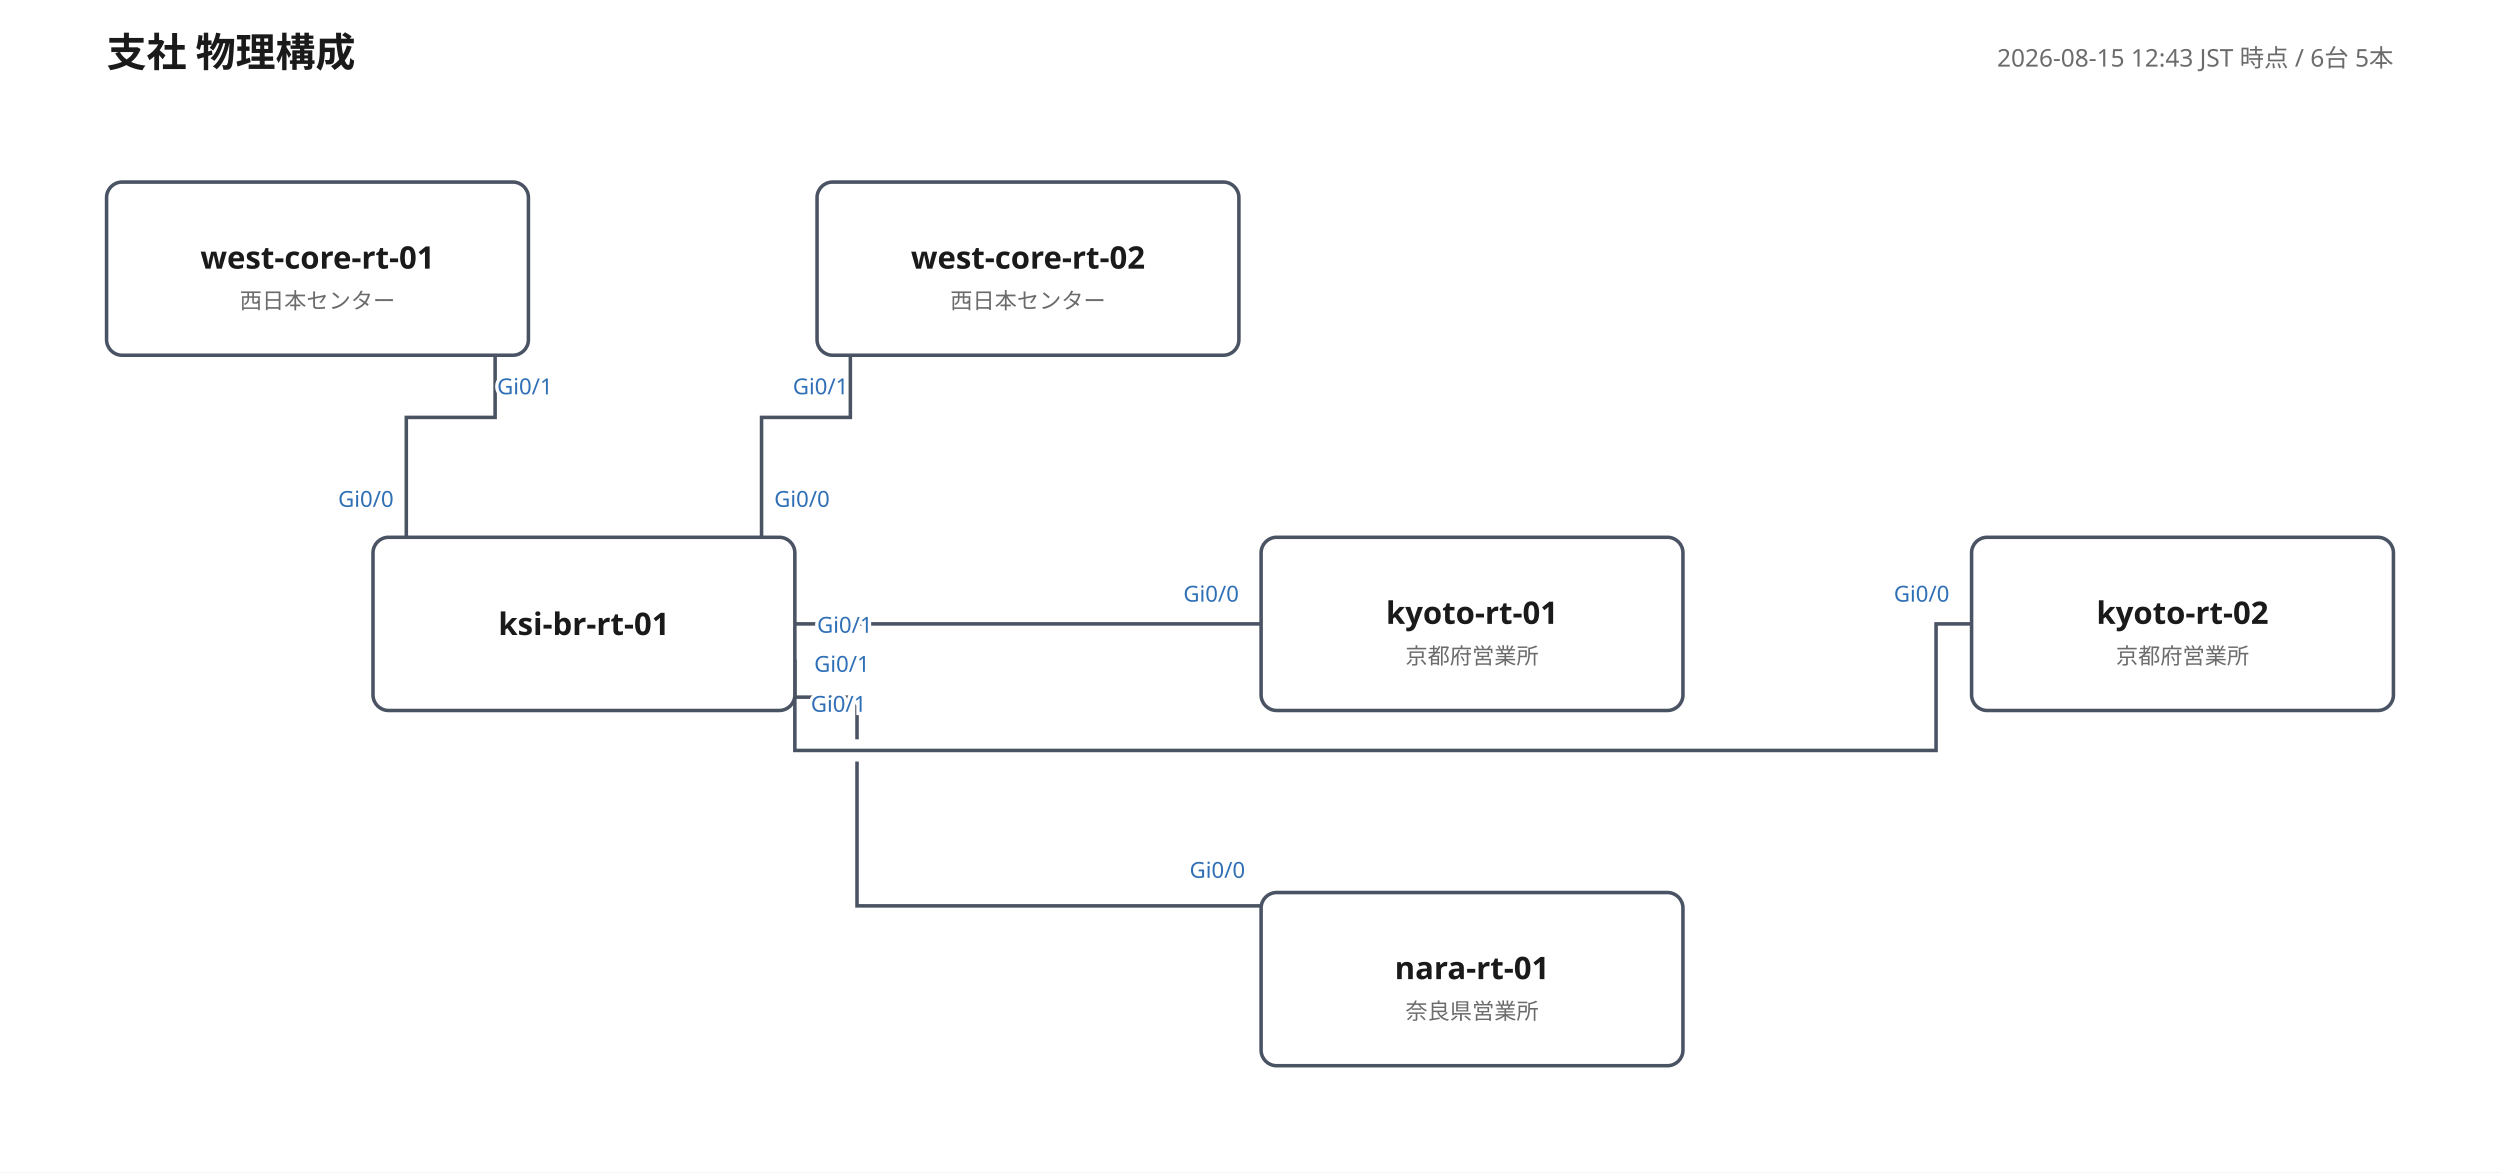
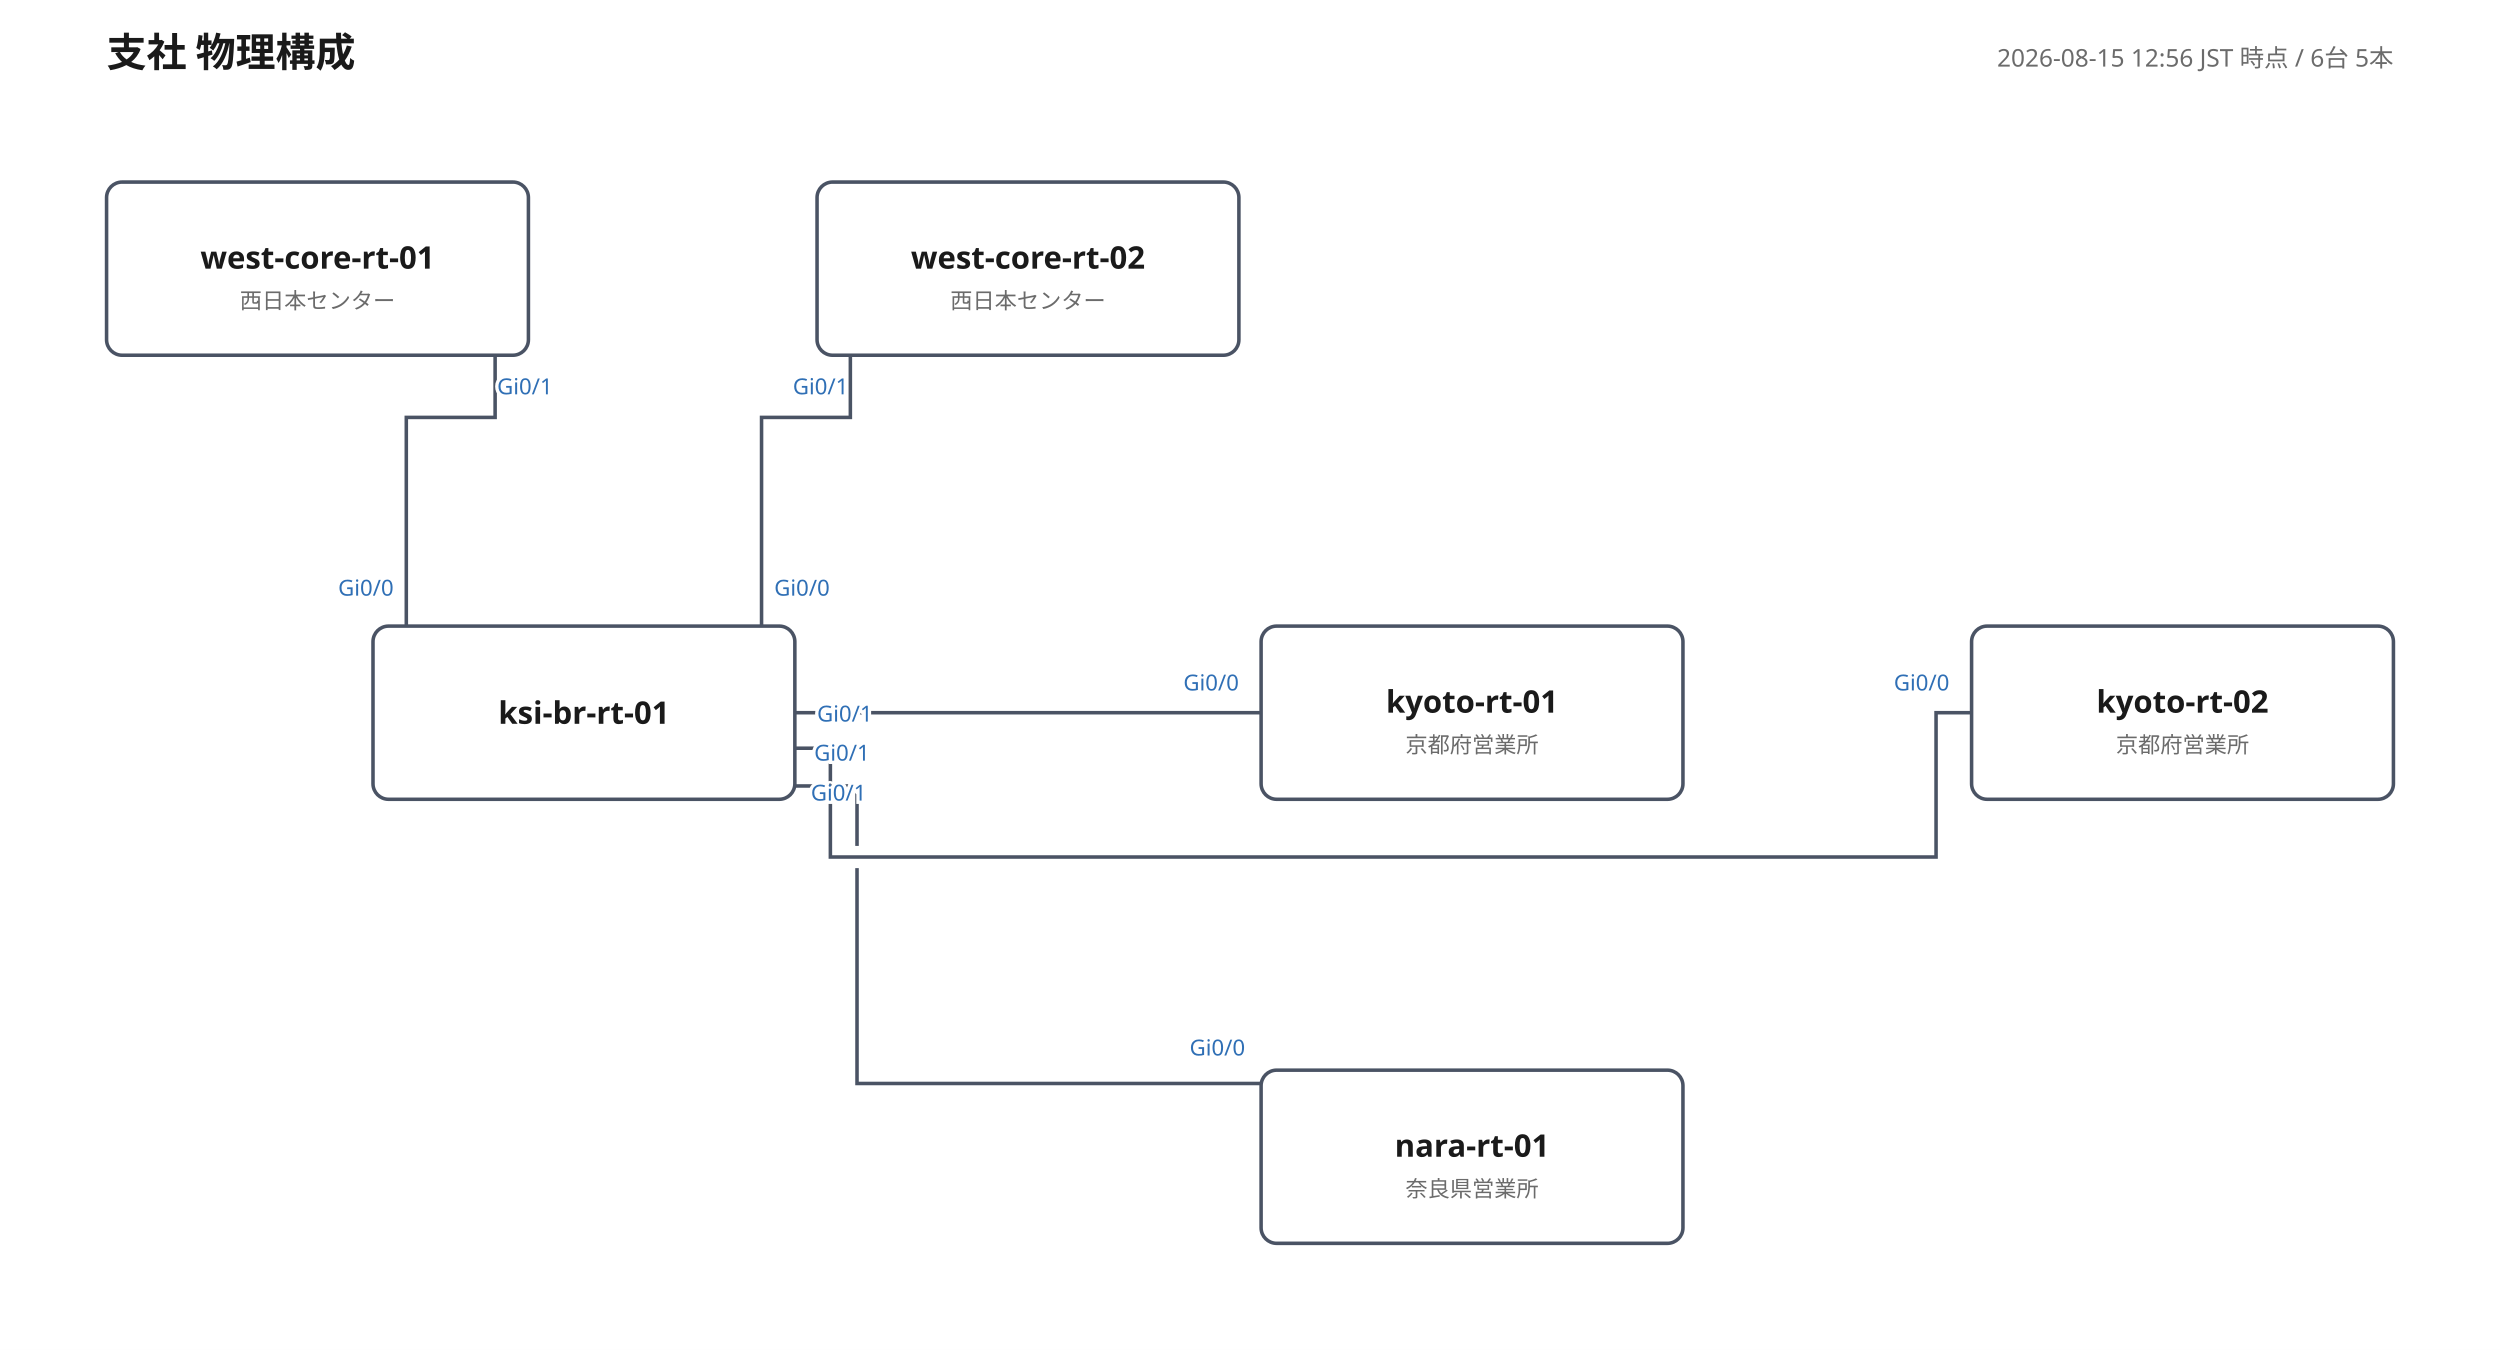
- <svg xmlns="http://www.w3.org/2000/svg" width="1126" height="528" viewBox="0 0 1126 528" font-family="'Yu Gothic', 'Hiragino Kaku Gothic ProN', Meiryo, 'Noto Sans JP', sans-serif">
+ <svg xmlns="http://www.w3.org/2000/svg" width="1126" height="608" viewBox="0 0 1126 608" font-family="'Yu Gothic', 'Hiragino Kaku Gothic ProN', Meiryo, 'Noto Sans JP', sans-serif">
  <rect width="100%" height="100%" fill="#ffffff" />
  <text x="48" y="30" font-size="18" font-weight="700" fill="#1a1a1a">支社 物理構成</text>
-   <text x="1078" y="30" font-size="11" fill="#6b6b6b" text-anchor="end">2026-08-15 12:43 JST 時点 / 6台 5本</text>
-   <polyline points="183,242 183,188 223,188 223,160" fill="none" stroke="#4a5364" stroke-width="1.6" />
-   <text class="port-label" x="177.3" y="228.3" font-size="10" fill="#2f6fb5" text-anchor="end" paint-order="stroke" stroke="#ffffff" stroke-width="3">Gi0/0</text>
+   <text x="1078" y="30" font-size="11" fill="#6b6b6b" text-anchor="end">2026-08-15 12:56 JST 時点 / 6台 5本</text>
+   <polyline points="183,282 183,188 223,188 223,160" fill="none" stroke="#4a5364" stroke-width="1.6" />
+   <text class="port-label" x="177.3" y="268.3" font-size="10" fill="#2f6fb5" text-anchor="end" paint-order="stroke" stroke="#ffffff" stroke-width="3">Gi0/0</text>
  <text class="port-label" x="223.9" y="177.6" font-size="10" fill="#2f6fb5" text-anchor="start" paint-order="stroke" stroke="#ffffff" stroke-width="3">Gi0/1</text>
-   <polyline points="343,242 343,188 383,188 383,160" fill="none" stroke="#4a5364" stroke-width="1.6" />
-   <text class="port-label" x="348.7" y="228.3" font-size="10" fill="#2f6fb5" text-anchor="start" paint-order="stroke" stroke="#ffffff" stroke-width="3">Gi0/0</text>
+   <polyline points="343,282 343,188 383,188 383,160" fill="none" stroke="#4a5364" stroke-width="1.6" />
+   <text class="port-label" x="348.7" y="268.3" font-size="10" fill="#2f6fb5" text-anchor="start" paint-order="stroke" stroke="#ffffff" stroke-width="3">Gi0/0</text>
  <text class="port-label" x="382.1" y="177.6" font-size="10" fill="#2f6fb5" text-anchor="end" paint-order="stroke" stroke="#ffffff" stroke-width="3">Gi0/1</text>
-   <polyline points="568,281 358,281" fill="none" stroke="#4a5364" stroke-width="1.6" />
-   <text class="port-label" x="558.0" y="271.0" font-size="10" fill="#2f6fb5" text-anchor="end" paint-order="stroke" stroke="#ffffff" stroke-width="3">Gi0/0</text>
-   <text class="port-label" x="368.0" y="285.0" font-size="10" fill="#2f6fb5" text-anchor="start" paint-order="stroke" stroke="#ffffff" stroke-width="3">Gi0/1</text>
-   <polyline points="888,281 872,281 872,338 663,338 358,338 358,297" fill="none" stroke="#4a5364" stroke-width="1.6" />
-   <text class="port-label" x="878.0" y="271.0" font-size="10" fill="#2f6fb5" text-anchor="end" paint-order="stroke" stroke="#ffffff" stroke-width="3">Gi0/0</text>
-   <text class="port-label" x="366.7" y="302.6" font-size="10" fill="#2f6fb5" text-anchor="start" paint-order="stroke" stroke="#ffffff" stroke-width="3">Gi0/1</text>
-   <polyline points="568,408 386,408 386,343" fill="none" stroke="#4a5364" stroke-width="1.6" />
-   <polyline points="386,333 386,314 358,314" fill="none" stroke="#4a5364" stroke-width="1.6" />
-   <text class="port-label" x="560.8" y="395.4" font-size="10" fill="#2f6fb5" text-anchor="end" paint-order="stroke" stroke="#ffffff" stroke-width="3">Gi0/0</text>
-   <text class="port-label" x="365.2" y="320.6" font-size="10" fill="#2f6fb5" text-anchor="start" paint-order="stroke" stroke="#ffffff" stroke-width="3">Gi0/1</text>
+   <polyline points="568,321 358,321" fill="none" stroke="#4a5364" stroke-width="1.6" />
+   <text class="port-label" x="558.0" y="311.0" font-size="10" fill="#2f6fb5" text-anchor="end" paint-order="stroke" stroke="#ffffff" stroke-width="3">Gi0/0</text>
+   <text class="port-label" x="368.0" y="325.0" font-size="10" fill="#2f6fb5" text-anchor="start" paint-order="stroke" stroke="#ffffff" stroke-width="3">Gi0/1</text>
+   <polyline points="888,321 872,321 872,386 374,386 374,337 358,337" fill="none" stroke="#4a5364" stroke-width="1.6" />
+   <text class="port-label" x="878.0" y="311.0" font-size="10" fill="#2f6fb5" text-anchor="end" paint-order="stroke" stroke="#ffffff" stroke-width="3">Gi0/0</text>
+   <text class="port-label" x="366.7" y="342.6" font-size="10" fill="#2f6fb5" text-anchor="start" paint-order="stroke" stroke="#ffffff" stroke-width="3">Gi0/1</text>
+   <polyline points="568,488 386,488 386,391" fill="none" stroke="#4a5364" stroke-width="1.6" />
+   <polyline points="386,381 386,354 379,354" fill="none" stroke="#4a5364" stroke-width="1.6" />
+   <polyline points="369,354 358,354" fill="none" stroke="#4a5364" stroke-width="1.6" />
+   <text class="port-label" x="560.8" y="475.4" font-size="10" fill="#2f6fb5" text-anchor="end" paint-order="stroke" stroke="#ffffff" stroke-width="3">Gi0/0</text>
+   <text class="port-label" x="365.2" y="360.6" font-size="10" fill="#2f6fb5" text-anchor="start" paint-order="stroke" stroke="#ffffff" stroke-width="3">Gi0/1</text>
  <g>
    <rect x="48" y="82" width="190" height="78" rx="7" fill="#ffffff" stroke="#4a5364" stroke-width="1.6" />
    <text x="143" y="121" font-size="14" font-weight="700" fill="#1a1a1a" text-anchor="middle">west-core-rt-01</text>
    <text x="143" y="139" font-size="10" fill="#6b6b6b" text-anchor="middle">西日本センター</text>
  </g>
  <g>
    <rect x="368" y="82" width="190" height="78" rx="7" fill="#ffffff" stroke="#4a5364" stroke-width="1.6" />
    <text x="463" y="121" font-size="14" font-weight="700" fill="#1a1a1a" text-anchor="middle">west-core-rt-02</text>
    <text x="463" y="139" font-size="10" fill="#6b6b6b" text-anchor="middle">西日本センター</text>
  </g>
  <g>
-     <rect x="168" y="242" width="190" height="78" rx="7" fill="#ffffff" stroke="#4a5364" stroke-width="1.6" />
-     <text x="263" y="286" font-size="14" font-weight="700" fill="#1a1a1a" text-anchor="middle">ksi-br-rt-01</text>
+     <rect x="168" y="282" width="190" height="78" rx="7" fill="#ffffff" stroke="#4a5364" stroke-width="1.6" />
+     <text x="263" y="326" font-size="14" font-weight="700" fill="#1a1a1a" text-anchor="middle">ksi-br-rt-01</text>
  </g>
  <g>
-     <rect x="568" y="242" width="190" height="78" rx="7" fill="#ffffff" stroke="#4a5364" stroke-width="1.6" />
-     <text x="663" y="281" font-size="14" font-weight="700" fill="#1a1a1a" text-anchor="middle">kyoto-rt-01</text>
-     <text x="663" y="299" font-size="10" fill="#6b6b6b" text-anchor="middle">京都府営業所</text>
+     <rect x="568" y="282" width="190" height="78" rx="7" fill="#ffffff" stroke="#4a5364" stroke-width="1.6" />
+     <text x="663" y="321" font-size="14" font-weight="700" fill="#1a1a1a" text-anchor="middle">kyoto-rt-01</text>
+     <text x="663" y="339" font-size="10" fill="#6b6b6b" text-anchor="middle">京都府営業所</text>
  </g>
  <g>
-     <rect x="888" y="242" width="190" height="78" rx="7" fill="#ffffff" stroke="#4a5364" stroke-width="1.6" />
-     <text x="983" y="281" font-size="14" font-weight="700" fill="#1a1a1a" text-anchor="middle">kyoto-rt-02</text>
-     <text x="983" y="299" font-size="10" fill="#6b6b6b" text-anchor="middle">京都府営業所</text>
+     <rect x="888" y="282" width="190" height="78" rx="7" fill="#ffffff" stroke="#4a5364" stroke-width="1.6" />
+     <text x="983" y="321" font-size="14" font-weight="700" fill="#1a1a1a" text-anchor="middle">kyoto-rt-02</text>
+     <text x="983" y="339" font-size="10" fill="#6b6b6b" text-anchor="middle">京都府営業所</text>
  </g>
  <g>
-     <rect x="568" y="402" width="190" height="78" rx="7" fill="#ffffff" stroke="#4a5364" stroke-width="1.6" />
-     <text x="663" y="441" font-size="14" font-weight="700" fill="#1a1a1a" text-anchor="middle">nara-rt-01</text>
-     <text x="663" y="459" font-size="10" fill="#6b6b6b" text-anchor="middle">奈良県営業所</text>
+     <rect x="568" y="482" width="190" height="78" rx="7" fill="#ffffff" stroke="#4a5364" stroke-width="1.6" />
+     <text x="663" y="521" font-size="14" font-weight="700" fill="#1a1a1a" text-anchor="middle">nara-rt-01</text>
+     <text x="663" y="539" font-size="10" fill="#6b6b6b" text-anchor="middle">奈良県営業所</text>
  </g>
</svg>
